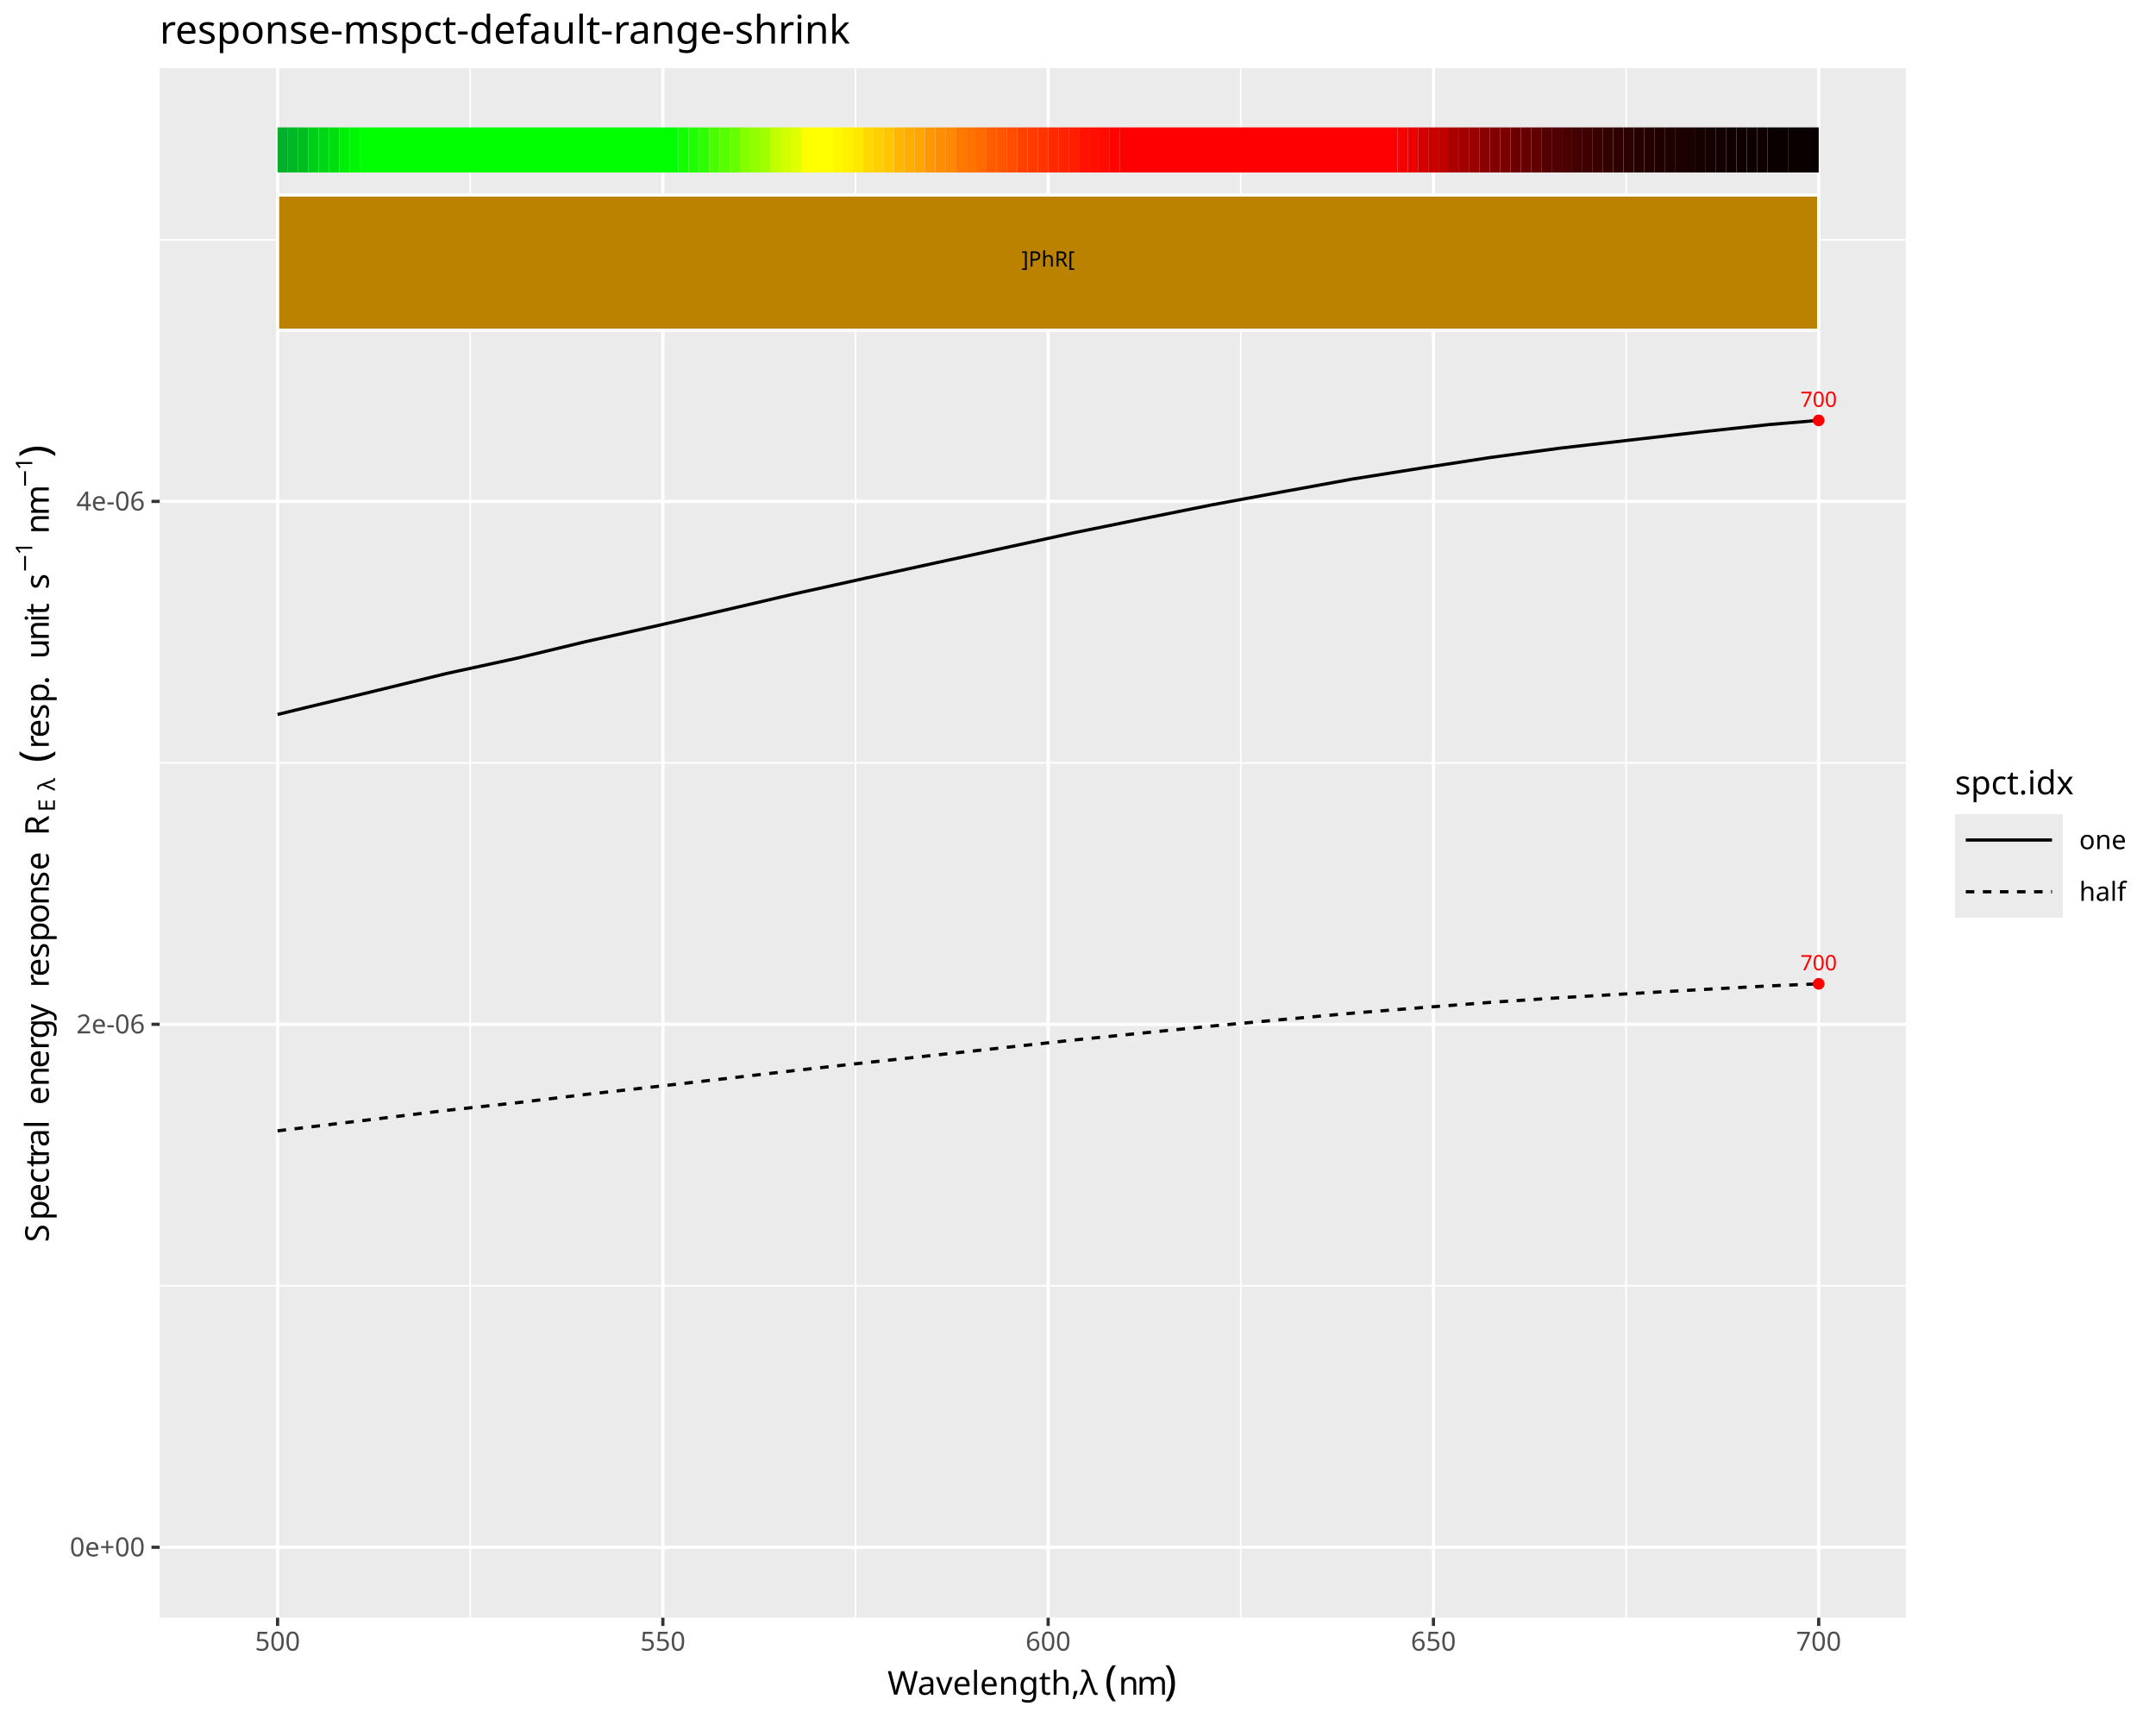
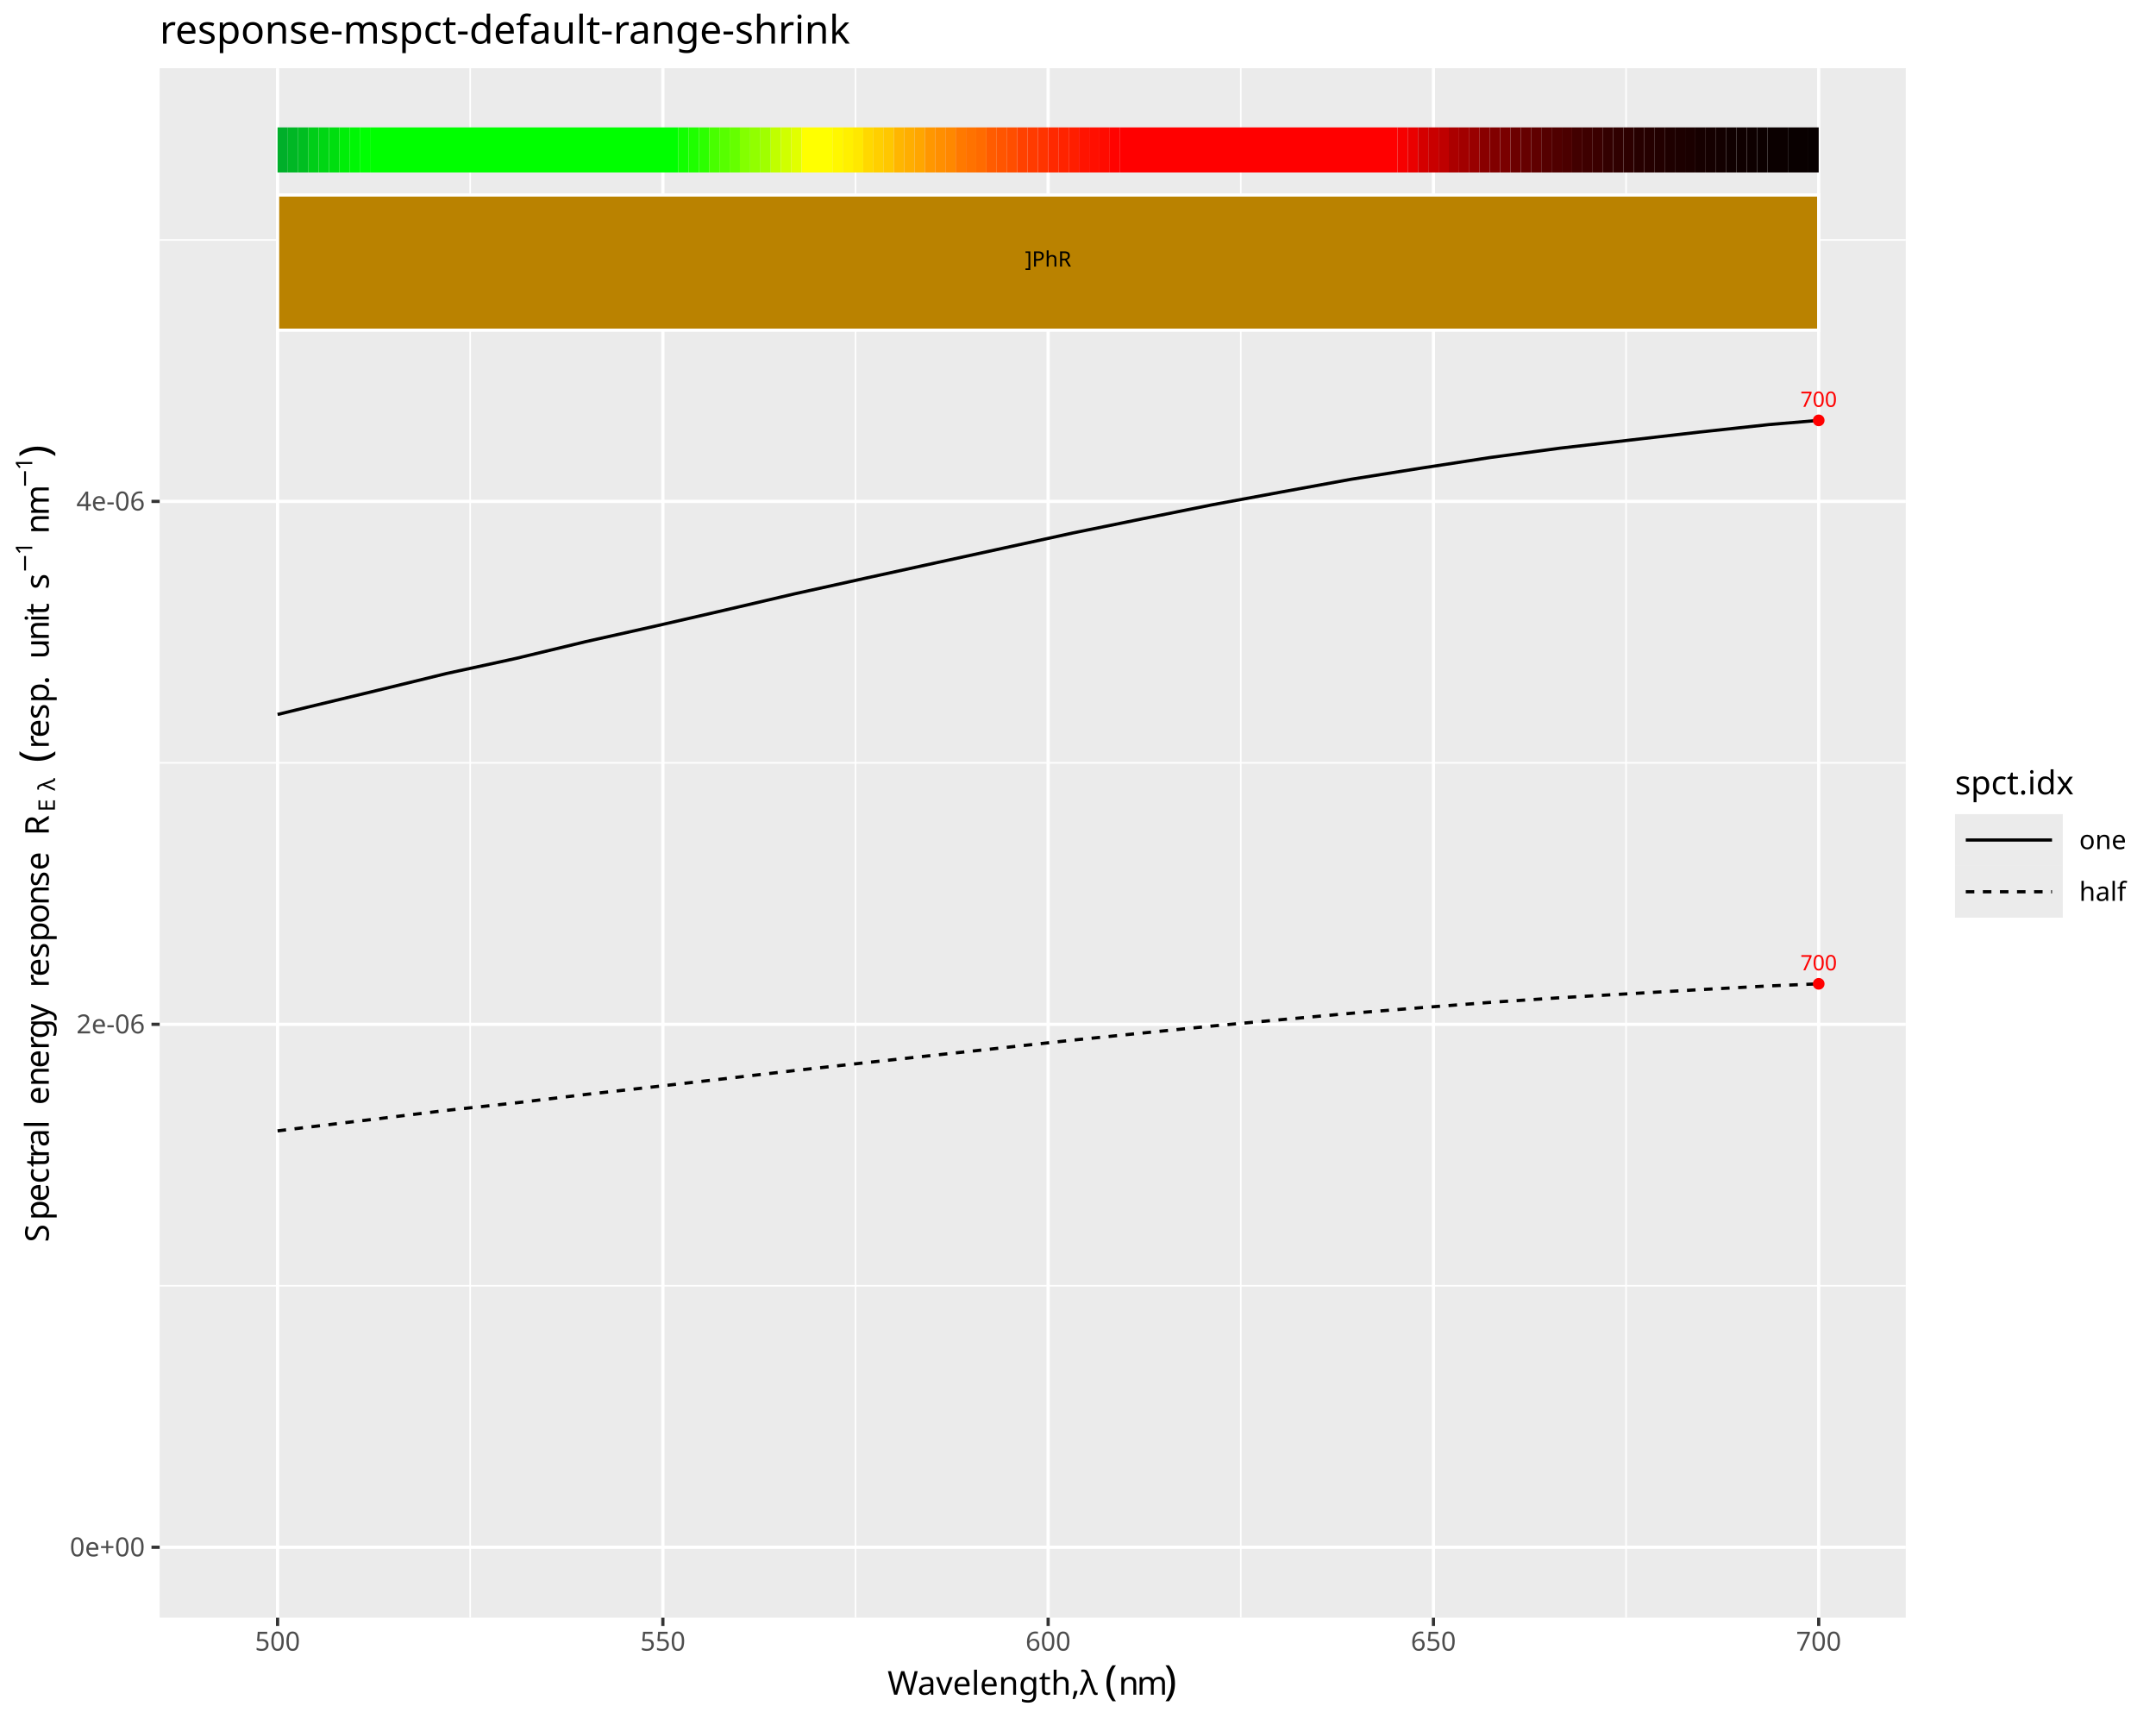
<svg xmlns="http://www.w3.org/2000/svg" class="svglite" data-engine-version="2.0" width="720.00pt" height="576.00pt" viewBox="0 0 720.00 576.00">
  <defs>
    <style type="text/css">
    .svglite line, .svglite polyline, .svglite polygon, .svglite path, .svglite rect, .svglite circle {
      fill: none;
      stroke: #000000;
      stroke-linecap: round;
      stroke-linejoin: round;
      stroke-miterlimit: 10.00;
    }
  </style>
  </defs>
  <rect width="100%" height="100%" style="stroke: none; fill: #FFFFFF;" />
  <defs>
    <clipPath id="cpMC4wMHw3MjAuMDB8MC4wMHw1NzYuMDA=">
      <rect x="0.00" y="0.00" width="720.00" height="576.00" />
    </clipPath>
  </defs>
  <g clip-path="url(#cpMC4wMHw3MjAuMDB8MC4wMHw1NzYuMDA=)">
    <rect x="0.00" y="0.00" width="720.00" height="576.00" style="stroke-width: 1.07; stroke: #FFFFFF; fill: #FFFFFF;" />
  </g>
  <defs>
    <clipPath id="cpNTMuMzN8NjM2LjQ0fDIyLjc4fDU0MC4xNw==">
      <rect x="53.33" y="22.78" width="583.11" height="517.38" />
    </clipPath>
  </defs>
  <g clip-path="url(#cpNTMuMzN8NjM2LjQ0fDIyLjc4fDU0MC4xNw==)">
    <rect x="53.33" y="22.78" width="583.11" height="517.38" style="stroke-width: 1.07; stroke: none; fill: #EBEBEB;" />
    <polyline points="53.33,429.34 636.44,429.34 " style="stroke-width: 0.53; stroke: #FFFFFF; stroke-linecap: butt;" />
    <polyline points="53.33,254.73 636.44,254.73 " style="stroke-width: 0.53; stroke: #FFFFFF; stroke-linecap: butt;" />
    <polyline points="53.33,80.11 636.44,80.11 " style="stroke-width: 0.53; stroke: #FFFFFF; stroke-linecap: butt;" />
    <polyline points="157.03,540.17 157.03,22.78 " style="stroke-width: 0.53; stroke: #FFFFFF; stroke-linecap: butt;" />
    <polyline points="285.70,540.17 285.70,22.78 " style="stroke-width: 0.53; stroke: #FFFFFF; stroke-linecap: butt;" />
    <polyline points="414.36,540.17 414.36,22.78 " style="stroke-width: 0.53; stroke: #FFFFFF; stroke-linecap: butt;" />
    <polyline points="543.03,540.17 543.03,22.78 " style="stroke-width: 0.53; stroke: #FFFFFF; stroke-linecap: butt;" />
    <polyline points="53.33,516.65 636.44,516.65 " style="stroke-width: 1.07; stroke: #FFFFFF; stroke-linecap: butt;" />
    <polyline points="53.33,342.03 636.44,342.03 " style="stroke-width: 1.07; stroke: #FFFFFF; stroke-linecap: butt;" />
    <polyline points="53.33,167.42 636.44,167.42 " style="stroke-width: 1.07; stroke: #FFFFFF; stroke-linecap: butt;" />
    <polyline points="92.70,540.17 92.70,22.78 " style="stroke-width: 1.07; stroke: #FFFFFF; stroke-linecap: butt;" />
    <polyline points="221.37,540.17 221.37,22.78 " style="stroke-width: 1.07; stroke: #FFFFFF; stroke-linecap: butt;" />
    <polyline points="350.03,540.17 350.03,22.78 " style="stroke-width: 1.07; stroke: #FFFFFF; stroke-linecap: butt;" />
    <polyline points="478.70,540.17 478.70,22.78 " style="stroke-width: 1.07; stroke: #FFFFFF; stroke-linecap: butt;" />
    <polyline points="607.36,540.17 607.36,22.78 " style="stroke-width: 1.07; stroke: #FFFFFF; stroke-linecap: butt;" />
    <polyline points="92.70,238.57 102.64,236.15 125.89,230.56 149.13,224.89 172.37,219.84 195.62,214.25 218.86,209.06 242.10,203.72 265.34,198.29 288.59,193.16 311.83,188.09 335.07,183.03 358.32,177.96 381.56,173.23 404.80,168.56 428.05,164.26 451.29,160.02 474.53,156.32 497.77,152.75 521.02,149.64 544.26,146.96 567.50,144.28 590.75,141.77 607.36,140.37 " style="stroke-width: 1.07; stroke-linecap: butt;" />
    <polyline points="92.70,377.61 102.64,376.40 125.89,373.60 149.13,370.77 172.37,368.25 195.62,365.45 218.86,362.85 242.10,360.18 265.34,357.47 288.59,354.90 311.83,352.37 335.07,349.84 358.32,347.31 381.56,344.94 404.80,342.60 428.05,340.46 451.29,338.34 474.53,336.48 497.77,334.70 521.02,333.15 544.26,331.81 567.50,330.46 590.75,329.21 607.36,328.51 " style="stroke-width: 1.07; stroke-dasharray: 2.85,2.85; stroke-linecap: butt;" />
    <text x="607.36" y="135.86" text-anchor="middle" style="font-size: 7.11px; fill: #FF0000; font-family: sans;" textLength="11.87px" lengthAdjust="spacingAndGlyphs">700</text>
    <text x="607.36" y="324.00" text-anchor="middle" style="font-size: 7.11px; fill: #FF0000; font-family: sans;" textLength="11.87px" lengthAdjust="spacingAndGlyphs">700</text>
    <circle cx="607.36" cy="140.37" r="1.95" style="stroke-width: 0.71; stroke: none; fill: #FF0000;" />
    <circle cx="607.36" cy="328.51" r="1.95" style="stroke-width: 0.71; stroke: none; fill: #FF0000;" />
    <rect x="92.70" y="42.54" width="3.43" height="15.05" style="stroke-width: 1.07; stroke: none; stroke-linecap: butt; stroke-linejoin: miter; fill: #00AF2A;" />
    <rect x="96.13" y="42.54" width="3.43" height="15.05" style="stroke-width: 1.07; stroke: none; stroke-linecap: butt; stroke-linejoin: miter; fill: #00B725;" />
    <rect x="99.56" y="42.54" width="3.43" height="15.05" style="stroke-width: 1.07; stroke: none; stroke-linecap: butt; stroke-linejoin: miter; fill: #00BE21;" />
    <rect x="102.99" y="42.54" width="3.43" height="15.05" style="stroke-width: 1.07; stroke: none; stroke-linecap: butt; stroke-linejoin: miter; fill: #00CE18;" />
    <rect x="106.43" y="42.54" width="3.43" height="15.05" style="stroke-width: 1.07; stroke: none; stroke-linecap: butt; stroke-linejoin: miter; fill: #00D614;" />
    <rect x="109.86" y="42.54" width="3.43" height="15.05" style="stroke-width: 1.07; stroke: none; stroke-linecap: butt; stroke-linejoin: miter; fill: #00DE10;" />
    <rect x="113.29" y="42.54" width="3.43" height="15.05" style="stroke-width: 1.07; stroke: none; stroke-linecap: butt; stroke-linejoin: miter; fill: #00EE08;" />
    <rect x="116.72" y="42.54" width="3.43" height="15.05" style="stroke-width: 1.07; stroke: none; stroke-linecap: butt; stroke-linejoin: miter; fill: #00F605;" />
    <rect x="120.15" y="42.54" width="3.43" height="15.05" style="stroke-width: 1.07; stroke: none; stroke-linecap: butt; stroke-linejoin: miter; fill: #00FF02;" />
    <rect x="123.58" y="42.54" width="102.93" height="15.05" style="stroke-width: 1.07; stroke: none; stroke-linecap: butt; stroke-linejoin: miter; fill: #00FF00;" />
    <rect x="226.51" y="42.54" width="3.43" height="15.05" style="stroke-width: 1.07; stroke: none; stroke-linecap: butt; stroke-linejoin: miter; fill: #12FF00;" />
    <rect x="229.94" y="42.54" width="3.43" height="15.05" style="stroke-width: 1.07; stroke: none; stroke-linecap: butt; stroke-linejoin: miter; fill: #1FFF00;" />
    <rect x="233.37" y="42.54" width="3.43" height="15.05" style="stroke-width: 1.07; stroke: none; stroke-linecap: butt; stroke-linejoin: miter; fill: #2CFF00;" />
    <rect x="236.81" y="42.54" width="3.43" height="15.05" style="stroke-width: 1.07; stroke: none; stroke-linecap: butt; stroke-linejoin: miter; fill: #48FF00;" />
    <rect x="240.24" y="42.54" width="3.43" height="15.05" style="stroke-width: 1.07; stroke: none; stroke-linecap: butt; stroke-linejoin: miter; fill: #57FF00;" />
    <rect x="243.67" y="42.54" width="3.43" height="15.05" style="stroke-width: 1.07; stroke: none; stroke-linecap: butt; stroke-linejoin: miter; fill: #65FF00;" />
    <rect x="247.10" y="42.54" width="3.43" height="15.05" style="stroke-width: 1.07; stroke: none; stroke-linecap: butt; stroke-linejoin: miter; fill: #83FF00;" />
    <rect x="250.53" y="42.54" width="3.43" height="15.05" style="stroke-width: 1.07; stroke: none; stroke-linecap: butt; stroke-linejoin: miter; fill: #91FF00;" />
    <rect x="253.96" y="42.54" width="3.43" height="15.05" style="stroke-width: 1.07; stroke: none; stroke-linecap: butt; stroke-linejoin: miter; fill: #A0FF00;" />
    <rect x="257.39" y="42.54" width="3.43" height="15.05" style="stroke-width: 1.07; stroke: none; stroke-linecap: butt; stroke-linejoin: miter; fill: #C0FF00;" />
    <rect x="260.82" y="42.54" width="3.43" height="15.05" style="stroke-width: 1.07; stroke: none; stroke-linecap: butt; stroke-linejoin: miter; fill: #D0FF00;" />
    <rect x="264.25" y="42.54" width="3.43" height="15.05" style="stroke-width: 1.07; stroke: none; stroke-linecap: butt; stroke-linejoin: miter; fill: #E1FF00;" />
    <rect x="267.69" y="42.54" width="10.29" height="15.05" style="stroke-width: 1.07; stroke: none; stroke-linecap: butt; stroke-linejoin: miter; fill: #FFFF00;" />
    <rect x="277.98" y="42.54" width="3.43" height="15.05" style="stroke-width: 1.07; stroke: none; stroke-linecap: butt; stroke-linejoin: miter; fill: #FFF700;" />
    <rect x="281.41" y="42.54" width="3.43" height="15.05" style="stroke-width: 1.07; stroke: none; stroke-linecap: butt; stroke-linejoin: miter; fill: #FFF000;" />
    <rect x="284.84" y="42.54" width="3.43" height="15.05" style="stroke-width: 1.07; stroke: none; stroke-linecap: butt; stroke-linejoin: miter; fill: #FFE800;" />
    <rect x="288.27" y="42.54" width="3.43" height="15.05" style="stroke-width: 1.07; stroke: none; stroke-linecap: butt; stroke-linejoin: miter; fill: #FFD800;" />
    <rect x="291.70" y="42.54" width="3.43" height="15.05" style="stroke-width: 1.07; stroke: none; stroke-linecap: butt; stroke-linejoin: miter; fill: #FFCF00;" />
    <rect x="295.13" y="42.54" width="3.43" height="15.05" style="stroke-width: 1.07; stroke: none; stroke-linecap: butt; stroke-linejoin: miter; fill: #FFC700;" />
    <rect x="298.57" y="42.54" width="3.43" height="15.05" style="stroke-width: 1.07; stroke: none; stroke-linecap: butt; stroke-linejoin: miter; fill: #FFB600;" />
    <rect x="302.00" y="42.54" width="3.43" height="15.05" style="stroke-width: 1.07; stroke: none; stroke-linecap: butt; stroke-linejoin: miter; fill: #FFAE00;" />
    <rect x="305.43" y="42.54" width="3.43" height="15.05" style="stroke-width: 1.07; stroke: none; stroke-linecap: butt; stroke-linejoin: miter; fill: #FFA600;" />
    <rect x="308.86" y="42.54" width="3.43" height="15.05" style="stroke-width: 1.07; stroke: none; stroke-linecap: butt; stroke-linejoin: miter; fill: #FF9700;" />
    <rect x="312.29" y="42.54" width="3.43" height="15.05" style="stroke-width: 1.07; stroke: none; stroke-linecap: butt; stroke-linejoin: miter; fill: #FF8F00;" />
    <rect x="315.72" y="42.54" width="3.43" height="15.05" style="stroke-width: 1.07; stroke: none; stroke-linecap: butt; stroke-linejoin: miter; fill: #FF8800;" />
    <rect x="319.15" y="42.54" width="3.43" height="15.05" style="stroke-width: 1.07; stroke: none; stroke-linecap: butt; stroke-linejoin: miter; fill: #FF7900;" />
    <rect x="322.58" y="42.54" width="3.43" height="15.05" style="stroke-width: 1.07; stroke: none; stroke-linecap: butt; stroke-linejoin: miter; fill: #FF7200;" />
    <rect x="326.01" y="42.54" width="3.43" height="15.05" style="stroke-width: 1.07; stroke: none; stroke-linecap: butt; stroke-linejoin: miter; fill: #FF6B00;" />
    <rect x="329.44" y="42.54" width="3.43" height="15.05" style="stroke-width: 1.07; stroke: none; stroke-linecap: butt; stroke-linejoin: miter; fill: #FF5C00;" />
    <rect x="332.88" y="42.54" width="3.43" height="15.05" style="stroke-width: 1.07; stroke: none; stroke-linecap: butt; stroke-linejoin: miter; fill: #FF5500;" />
    <rect x="336.31" y="42.54" width="3.43" height="15.05" style="stroke-width: 1.07; stroke: none; stroke-linecap: butt; stroke-linejoin: miter; fill: #FF4E00;" />
    <rect x="339.74" y="42.54" width="3.43" height="15.05" style="stroke-width: 1.07; stroke: none; stroke-linecap: butt; stroke-linejoin: miter; fill: #FF4100;" />
    <rect x="343.17" y="42.54" width="3.43" height="15.05" style="stroke-width: 1.07; stroke: none; stroke-linecap: butt; stroke-linejoin: miter; fill: #FF3B00;" />
    <rect x="346.60" y="42.54" width="3.43" height="15.05" style="stroke-width: 1.07; stroke: none; stroke-linecap: butt; stroke-linejoin: miter; fill: #FF3400;" />
    <rect x="350.03" y="42.54" width="3.43" height="15.05" style="stroke-width: 1.07; stroke: none; stroke-linecap: butt; stroke-linejoin: miter; fill: #FF2900;" />
    <rect x="353.46" y="42.54" width="3.43" height="15.05" style="stroke-width: 1.07; stroke: none; stroke-linecap: butt; stroke-linejoin: miter; fill: #FF2300;" />
    <rect x="356.89" y="42.54" width="3.43" height="15.05" style="stroke-width: 1.07; stroke: none; stroke-linecap: butt; stroke-linejoin: miter; fill: #FF1E00;" />
    <rect x="360.32" y="42.54" width="3.43" height="15.05" style="stroke-width: 1.07; stroke: none; stroke-linecap: butt; stroke-linejoin: miter; fill: #FF1300;" />
    <rect x="363.76" y="42.54" width="3.43" height="15.05" style="stroke-width: 1.07; stroke: none; stroke-linecap: butt; stroke-linejoin: miter; fill: #FF0F00;" />
    <rect x="367.19" y="42.54" width="3.43" height="15.05" style="stroke-width: 1.07; stroke: none; stroke-linecap: butt; stroke-linejoin: miter; fill: #FF0B00;" />
    <rect x="370.62" y="42.54" width="3.43" height="15.05" style="stroke-width: 1.07; stroke: none; stroke-linecap: butt; stroke-linejoin: miter; fill: #FF0300;" />
    <rect x="374.05" y="42.54" width="92.64" height="15.05" style="stroke-width: 1.07; stroke: none; stroke-linecap: butt; stroke-linejoin: miter; fill: #FF0000;" />
    <rect x="466.69" y="42.54" width="3.43" height="15.05" style="stroke-width: 1.07; stroke: none; stroke-linecap: butt; stroke-linejoin: miter; fill: #F60000;" />
    <rect x="470.12" y="42.54" width="3.43" height="15.05" style="stroke-width: 1.07; stroke: none; stroke-linecap: butt; stroke-linejoin: miter; fill: #EA0000;" />
    <rect x="473.55" y="42.54" width="3.43" height="15.05" style="stroke-width: 1.07; stroke: none; stroke-linecap: butt; stroke-linejoin: miter; fill: #D40000;" />
    <rect x="476.98" y="42.54" width="3.43" height="15.05" style="stroke-width: 1.07; stroke: none; stroke-linecap: butt; stroke-linejoin: miter; fill: #C90000;" />
    <rect x="480.41" y="42.54" width="3.43" height="15.05" style="stroke-width: 1.07; stroke: none; stroke-linecap: butt; stroke-linejoin: miter; fill: #BF0000;" />
    <rect x="483.84" y="42.54" width="3.43" height="15.05" style="stroke-width: 1.07; stroke: none; stroke-linecap: butt; stroke-linejoin: miter; fill: #AB0000;" />
    <rect x="487.27" y="42.54" width="3.43" height="15.05" style="stroke-width: 1.07; stroke: none; stroke-linecap: butt; stroke-linejoin: miter; fill: #A20000;" />
    <rect x="490.70" y="42.54" width="3.43" height="15.05" style="stroke-width: 1.07; stroke: none; stroke-linecap: butt; stroke-linejoin: miter; fill: #990000;" />
    <rect x="494.14" y="42.54" width="3.43" height="15.05" style="stroke-width: 1.07; stroke: none; stroke-linecap: butt; stroke-linejoin: miter; fill: #890000;" />
    <rect x="497.57" y="42.54" width="3.43" height="15.05" style="stroke-width: 1.07; stroke: none; stroke-linecap: butt; stroke-linejoin: miter; fill: #810000;" />
    <rect x="501.00" y="42.54" width="3.43" height="15.05" style="stroke-width: 1.07; stroke: none; stroke-linecap: butt; stroke-linejoin: miter; fill: #7A0000;" />
    <rect x="504.43" y="42.54" width="3.43" height="15.05" style="stroke-width: 1.07; stroke: none; stroke-linecap: butt; stroke-linejoin: miter; fill: #6C0000;" />
    <rect x="507.86" y="42.54" width="3.43" height="15.05" style="stroke-width: 1.07; stroke: none; stroke-linecap: butt; stroke-linejoin: miter; fill: #660000;" />
    <rect x="511.29" y="42.54" width="3.43" height="15.05" style="stroke-width: 1.07; stroke: none; stroke-linecap: butt; stroke-linejoin: miter; fill: #600000;" />
    <rect x="514.72" y="42.54" width="3.43" height="15.05" style="stroke-width: 1.07; stroke: none; stroke-linecap: butt; stroke-linejoin: miter; fill: #550000;" />
    <rect x="518.15" y="42.54" width="3.43" height="15.05" style="stroke-width: 1.07; stroke: none; stroke-linecap: butt; stroke-linejoin: miter; fill: #500000;" />
    <rect x="521.58" y="42.54" width="3.43" height="15.05" style="stroke-width: 1.07; stroke: none; stroke-linecap: butt; stroke-linejoin: miter; fill: #4B0000;" />
    <rect x="525.02" y="42.54" width="3.43" height="15.05" style="stroke-width: 1.07; stroke: none; stroke-linecap: butt; stroke-linejoin: miter; fill: #420000;" />
    <rect x="528.45" y="42.54" width="3.43" height="15.05" style="stroke-width: 1.07; stroke: none; stroke-linecap: butt; stroke-linejoin: miter; fill: #3E0000;" />
    <rect x="531.88" y="42.54" width="3.43" height="15.05" style="stroke-width: 1.07; stroke: none; stroke-linecap: butt; stroke-linejoin: miter; fill: #3A0000;" />
    <rect x="535.31" y="42.54" width="3.43" height="15.05" style="stroke-width: 1.07; stroke: none; stroke-linecap: butt; stroke-linejoin: miter; fill: #330000;" />
    <rect x="538.74" y="42.54" width="3.43" height="15.05" style="stroke-width: 1.07; stroke: none; stroke-linecap: butt; stroke-linejoin: miter; fill: #300000;" />
    <rect x="542.17" y="42.54" width="3.43" height="15.05" style="stroke-width: 1.07; stroke: none; stroke-linecap: butt; stroke-linejoin: miter; fill: #2D0000;" />
    <rect x="545.60" y="42.54" width="3.43" height="15.05" style="stroke-width: 1.07; stroke: none; stroke-linecap: butt; stroke-linejoin: miter; fill: #270000;" />
    <rect x="549.03" y="42.54" width="3.43" height="15.05" style="stroke-width: 1.07; stroke: none; stroke-linecap: butt; stroke-linejoin: miter; fill: #250000;" />
    <rect x="552.46" y="42.54" width="3.43" height="15.05" style="stroke-width: 1.07; stroke: none; stroke-linecap: butt; stroke-linejoin: miter; fill: #220000;" />
    <rect x="555.90" y="42.54" width="3.43" height="15.05" style="stroke-width: 1.07; stroke: none; stroke-linecap: butt; stroke-linejoin: miter; fill: #1E0000;" />
    <rect x="559.33" y="42.54" width="3.43" height="15.05" style="stroke-width: 1.07; stroke: none; stroke-linecap: butt; stroke-linejoin: miter; fill: #1C0000;" />
    <rect x="562.76" y="42.54" width="3.43" height="15.05" style="stroke-width: 1.07; stroke: none; stroke-linecap: butt; stroke-linejoin: miter; fill: #1A0000;" />
    <rect x="566.19" y="42.54" width="3.43" height="15.05" style="stroke-width: 1.07; stroke: none; stroke-linecap: butt; stroke-linejoin: miter; fill: #160000;" />
    <rect x="569.62" y="42.54" width="3.43" height="15.05" style="stroke-width: 1.07; stroke: none; stroke-linecap: butt; stroke-linejoin: miter; fill: #150000;" />
    <rect x="573.05" y="42.54" width="3.43" height="15.05" style="stroke-width: 1.07; stroke: none; stroke-linecap: butt; stroke-linejoin: miter; fill: #130000;" />
    <rect x="576.48" y="42.54" width="3.43" height="15.05" style="stroke-width: 1.07; stroke: none; stroke-linecap: butt; stroke-linejoin: miter; fill: #100000;" />
    <rect x="579.91" y="42.54" width="3.43" height="15.05" style="stroke-width: 1.07; stroke: none; stroke-linecap: butt; stroke-linejoin: miter; fill: #0F0000;" />
    <rect x="583.34" y="42.54" width="3.43" height="15.05" style="stroke-width: 1.07; stroke: none; stroke-linecap: butt; stroke-linejoin: miter; fill: #0E0000;" />
    <rect x="586.77" y="42.54" width="3.43" height="15.05" style="stroke-width: 1.07; stroke: none; stroke-linecap: butt; stroke-linejoin: miter; fill: #0C0000;" />
    <rect x="590.21" y="42.54" width="6.86" height="15.05" style="stroke-width: 1.07; stroke: none; stroke-linecap: butt; stroke-linejoin: miter; fill: #0B0000;" />
    <rect x="597.07" y="42.54" width="6.86" height="15.05" style="stroke-width: 1.07; stroke: none; stroke-linecap: butt; stroke-linejoin: miter; fill: #090000;" />
    <rect x="603.93" y="42.54" width="3.43" height="15.05" style="stroke-width: 1.07; stroke: none; stroke-linecap: butt; stroke-linejoin: miter; fill: #080000;" />
-     <rect x="92.70" y="65.11" width="514.66" height="45.15" style="stroke-width: 1.07; stroke: #FFFFFF; stroke-linecap: butt; stroke-linejoin: miter; fill: #BB8200;" />
-     <text x="350.03" y="89.01" text-anchor="middle" style="font-size: 7.11px; font-family: sans;" textLength="17.79px" lengthAdjust="spacingAndGlyphs">]PhR[</text>
+     <rect x="92.70" y="65.11" width="514.66" height="45.15" style="stroke-width: 1.07; stroke: #FFFFFF; stroke-linecap: butt; stroke-linejoin: miter; fill: #BA8200;" />
+     <text x="350.03" y="89.01" text-anchor="middle" style="font-size: 7.11px; font-family: sans;" textLength="15.82px" lengthAdjust="spacingAndGlyphs">]PhR</text>
  </g>
  <g clip-path="url(#cpMC4wMHw3MjAuMDB8MC4wMHw1NzYuMDA=)">
    <text x="48.40" y="519.68" text-anchor="end" style="font-size: 8.80px; fill: #4D4D4D; font-family: sans;" textLength="24.72px" lengthAdjust="spacingAndGlyphs">0e+00</text>
    <text x="48.40" y="345.06" text-anchor="end" style="font-size: 8.80px; fill: #4D4D4D; font-family: sans;" textLength="22.51px" lengthAdjust="spacingAndGlyphs">2e-06</text>
    <text x="48.40" y="170.45" text-anchor="end" style="font-size: 8.80px; fill: #4D4D4D; font-family: sans;" textLength="22.51px" lengthAdjust="spacingAndGlyphs">4e-06</text>
    <polyline points="50.59,516.65 53.33,516.65 " style="stroke-width: 1.07; stroke: #333333; stroke-linecap: butt;" />
    <polyline points="50.59,342.03 53.33,342.03 " style="stroke-width: 1.07; stroke: #333333; stroke-linecap: butt;" />
    <polyline points="50.59,167.42 53.33,167.42 " style="stroke-width: 1.07; stroke: #333333; stroke-linecap: butt;" />
    <polyline points="92.70,542.91 92.70,540.17 " style="stroke-width: 1.07; stroke: #333333; stroke-linecap: butt;" />
    <polyline points="221.37,542.91 221.37,540.17 " style="stroke-width: 1.07; stroke: #333333; stroke-linecap: butt;" />
    <polyline points="350.03,542.91 350.03,540.17 " style="stroke-width: 1.07; stroke: #333333; stroke-linecap: butt;" />
    <polyline points="478.70,542.91 478.70,540.17 " style="stroke-width: 1.07; stroke: #333333; stroke-linecap: butt;" />
    <polyline points="607.36,542.91 607.36,540.17 " style="stroke-width: 1.07; stroke: #333333; stroke-linecap: butt;" />
    <text x="92.70" y="551.16" text-anchor="middle" style="font-size: 8.80px; fill: #4D4D4D; font-family: sans;" textLength="14.68px" lengthAdjust="spacingAndGlyphs">500</text>
    <text x="221.37" y="551.16" text-anchor="middle" style="font-size: 8.80px; fill: #4D4D4D; font-family: sans;" textLength="14.68px" lengthAdjust="spacingAndGlyphs">550</text>
    <text x="350.03" y="551.16" text-anchor="middle" style="font-size: 8.80px; fill: #4D4D4D; font-family: sans;" textLength="14.68px" lengthAdjust="spacingAndGlyphs">600</text>
    <text x="478.70" y="551.16" text-anchor="middle" style="font-size: 8.80px; fill: #4D4D4D; font-family: sans;" textLength="14.68px" lengthAdjust="spacingAndGlyphs">650</text>
    <text x="607.36" y="551.16" text-anchor="middle" style="font-size: 8.80px; fill: #4D4D4D; font-family: sans;" textLength="14.68px" lengthAdjust="spacingAndGlyphs">700</text>
    <text x="296.39" y="565.89" style="font-size: 11.00px; font-family: sans;" textLength="64.20px" lengthAdjust="spacingAndGlyphs">Wavelength, </text>
    <text x="360.59" y="565.89" style="font-size: 11.00px; font-family: sans;" textLength="5.60px" lengthAdjust="spacingAndGlyphs">λ</text>
    <text x="366.20" y="565.89" style="font-size: 11.00px; font-family: sans;" textLength="2.75px" lengthAdjust="spacingAndGlyphs"> </text>
    <text x="368.95" y="565.89" style="font-size: 13.75px; font-family: sans;" textLength="4.58px" lengthAdjust="spacingAndGlyphs">(</text>
    <text x="373.53" y="565.89" style="font-size: 11.00px; font-family: sans;" textLength="6.12px" lengthAdjust="spacingAndGlyphs">n</text>
    <text x="379.64" y="565.89" style="font-size: 11.00px; font-family: sans;" textLength="9.17px" lengthAdjust="spacingAndGlyphs">m</text>
    <text x="388.81" y="565.89" style="font-size: 13.75px; font-family: sans;" textLength="4.57px" lengthAdjust="spacingAndGlyphs">)</text>
    <text transform="translate(16.30,414.79) rotate(-90)" style="font-size: 11.00px; font-family: sans;" textLength="7.34px" lengthAdjust="spacingAndGlyphs">S</text>
    <text transform="translate(16.30,407.46) rotate(-90)" style="font-size: 11.00px; font-family: sans;" textLength="6.12px" lengthAdjust="spacingAndGlyphs">p</text>
    <text transform="translate(16.30,401.34) rotate(-90)" style="font-size: 11.00px; font-family: sans;" textLength="6.12px" lengthAdjust="spacingAndGlyphs">e</text>
    <text transform="translate(16.30,395.22) rotate(-90)" style="font-size: 11.00px; font-family: sans;" textLength="5.50px" lengthAdjust="spacingAndGlyphs">c</text>
    <text transform="translate(16.30,389.71) rotate(-90)" style="font-size: 11.00px; font-family: sans;" textLength="3.06px" lengthAdjust="spacingAndGlyphs">t</text>
    <text transform="translate(16.30,386.66) rotate(-90)" style="font-size: 11.00px; font-family: sans;" textLength="3.66px" lengthAdjust="spacingAndGlyphs">r</text>
    <text transform="translate(16.30,383.00) rotate(-90)" style="font-size: 11.00px; font-family: sans;" textLength="6.12px" lengthAdjust="spacingAndGlyphs">a</text>
    <text transform="translate(16.30,376.88) rotate(-90)" style="font-size: 11.00px; font-family: sans;" textLength="2.44px" lengthAdjust="spacingAndGlyphs">l</text>
    <text transform="translate(16.30,374.44) rotate(-90)" style="font-size: 11.00px; font-family: sans;" textLength="2.75px" lengthAdjust="spacingAndGlyphs"> </text>
    <text transform="translate(16.30,371.68) rotate(-90)" style="font-size: 11.00px; font-family: sans;" textLength="2.75px" lengthAdjust="spacingAndGlyphs"> </text>
    <text transform="translate(16.30,368.93) rotate(-90)" style="font-size: 11.00px; font-family: sans;" textLength="6.12px" lengthAdjust="spacingAndGlyphs">e</text>
    <text transform="translate(16.30,362.81) rotate(-90)" style="font-size: 11.00px; font-family: sans;" textLength="6.12px" lengthAdjust="spacingAndGlyphs">n</text>
    <text transform="translate(16.30,356.69) rotate(-90)" style="font-size: 11.00px; font-family: sans;" textLength="6.12px" lengthAdjust="spacingAndGlyphs">e</text>
    <text transform="translate(16.30,350.58) rotate(-90)" style="font-size: 11.00px; font-family: sans;" textLength="3.66px" lengthAdjust="spacingAndGlyphs">r</text>
    <text transform="translate(16.30,346.91) rotate(-90)" style="font-size: 11.00px; font-family: sans;" textLength="6.12px" lengthAdjust="spacingAndGlyphs">g</text>
    <text transform="translate(16.30,340.80) rotate(-90)" style="font-size: 11.00px; font-family: sans;" textLength="5.50px" lengthAdjust="spacingAndGlyphs">y</text>
    <text transform="translate(16.30,335.29) rotate(-90)" style="font-size: 11.00px; font-family: sans;" textLength="2.75px" lengthAdjust="spacingAndGlyphs"> </text>
    <text transform="translate(16.30,332.54) rotate(-90)" style="font-size: 11.00px; font-family: sans;" textLength="2.75px" lengthAdjust="spacingAndGlyphs"> </text>
    <text transform="translate(16.30,329.79) rotate(-90)" style="font-size: 11.00px; font-family: sans;" textLength="3.66px" lengthAdjust="spacingAndGlyphs">r</text>
    <text transform="translate(16.30,326.12) rotate(-90)" style="font-size: 11.00px; font-family: sans;" textLength="6.12px" lengthAdjust="spacingAndGlyphs">e</text>
    <text transform="translate(16.30,320.01) rotate(-90)" style="font-size: 11.00px; font-family: sans;" textLength="5.50px" lengthAdjust="spacingAndGlyphs">s</text>
    <text transform="translate(16.30,314.50) rotate(-90)" style="font-size: 11.00px; font-family: sans;" textLength="6.12px" lengthAdjust="spacingAndGlyphs">p</text>
    <text transform="translate(16.30,308.38) rotate(-90)" style="font-size: 11.00px; font-family: sans;" textLength="6.12px" lengthAdjust="spacingAndGlyphs">o</text>
    <text transform="translate(16.30,302.26) rotate(-90)" style="font-size: 11.00px; font-family: sans;" textLength="6.12px" lengthAdjust="spacingAndGlyphs">n</text>
    <text transform="translate(16.30,296.15) rotate(-90)" style="font-size: 11.00px; font-family: sans;" textLength="5.50px" lengthAdjust="spacingAndGlyphs">s</text>
    <text transform="translate(16.30,290.64) rotate(-90)" style="font-size: 11.00px; font-family: sans;" textLength="6.12px" lengthAdjust="spacingAndGlyphs">e</text>
    <text transform="translate(16.30,284.52) rotate(-90)" style="font-size: 11.00px; font-family: sans;" textLength="2.75px" lengthAdjust="spacingAndGlyphs"> </text>
    <text transform="translate(16.30,281.77) rotate(-90)" style="font-size: 11.00px; font-family: sans;" textLength="2.75px" lengthAdjust="spacingAndGlyphs"> </text>
    <text transform="translate(16.30,279.02) rotate(-90)" style="font-size: 11.00px; font-family: sans;" textLength="7.95px" lengthAdjust="spacingAndGlyphs">R</text>
    <text transform="translate(18.34,271.07) rotate(-90)" style="font-size: 7.70px; font-family: sans;" textLength="5.14px" lengthAdjust="spacingAndGlyphs">E</text>
    <text transform="translate(18.34,265.94) rotate(-90)" style="font-size: 7.70px; font-family: sans;" textLength="1.93px" lengthAdjust="spacingAndGlyphs"> </text>
    <text transform="translate(18.34,264.01) rotate(-90)" style="font-size: 7.70px; font-family: sans;" textLength="3.92px" lengthAdjust="spacingAndGlyphs">λ</text>
    <text transform="translate(16.30,260.09) rotate(-90)" style="font-size: 11.00px; font-family: sans;" textLength="2.75px" lengthAdjust="spacingAndGlyphs"> </text>
    <text transform="translate(16.30,257.33) rotate(-90)" style="font-size: 11.00px; font-family: sans;" textLength="2.75px" lengthAdjust="spacingAndGlyphs"> </text>
    <text transform="translate(16.30,254.58) rotate(-90)" style="font-size: 13.75px; font-family: sans;" textLength="4.58px" lengthAdjust="spacingAndGlyphs">(</text>
    <text transform="translate(16.30,250.00) rotate(-90)" style="font-size: 11.00px; font-family: sans;" textLength="3.66px" lengthAdjust="spacingAndGlyphs">r</text>
    <text transform="translate(16.30,246.34) rotate(-90)" style="font-size: 11.00px; font-family: sans;" textLength="6.12px" lengthAdjust="spacingAndGlyphs">e</text>
    <text transform="translate(16.30,240.22) rotate(-90)" style="font-size: 11.00px; font-family: sans;" textLength="5.50px" lengthAdjust="spacingAndGlyphs">s</text>
    <text transform="translate(16.30,234.72) rotate(-90)" style="font-size: 11.00px; font-family: sans;" textLength="6.12px" lengthAdjust="spacingAndGlyphs">p</text>
    <text transform="translate(16.30,228.60) rotate(-90)" style="font-size: 11.00px; font-family: sans;" textLength="3.06px" lengthAdjust="spacingAndGlyphs">.</text>
    <text transform="translate(16.30,225.54) rotate(-90)" style="font-size: 11.00px; font-family: sans;" textLength="2.75px" lengthAdjust="spacingAndGlyphs"> </text>
    <text transform="translate(16.30,222.79) rotate(-90)" style="font-size: 11.00px; font-family: sans;" textLength="2.75px" lengthAdjust="spacingAndGlyphs"> </text>
    <text transform="translate(16.30,220.04) rotate(-90)" style="font-size: 11.00px; font-family: sans;" textLength="6.12px" lengthAdjust="spacingAndGlyphs">u</text>
    <text transform="translate(16.30,213.92) rotate(-90)" style="font-size: 11.00px; font-family: sans;" textLength="6.12px" lengthAdjust="spacingAndGlyphs">n</text>
    <text transform="translate(16.30,207.80) rotate(-90)" style="font-size: 11.00px; font-family: sans;" textLength="2.44px" lengthAdjust="spacingAndGlyphs">i</text>
    <text transform="translate(16.30,205.36) rotate(-90)" style="font-size: 11.00px; font-family: sans;" textLength="3.06px" lengthAdjust="spacingAndGlyphs">t</text>
    <text transform="translate(16.30,202.30) rotate(-90)" style="font-size: 11.00px; font-family: sans;" textLength="2.75px" lengthAdjust="spacingAndGlyphs"> </text>
    <text transform="translate(16.30,199.55) rotate(-90)" style="font-size: 11.00px; font-family: sans;" textLength="2.75px" lengthAdjust="spacingAndGlyphs"> </text>
    <text transform="translate(16.30,196.80) rotate(-90)" style="font-size: 11.00px; font-family: sans;" textLength="5.50px" lengthAdjust="spacingAndGlyphs">s</text>
    <text transform="translate(10.78,191.30) rotate(-90)" style="font-size: 7.70px; font-family: sans;" textLength="5.98px" lengthAdjust="spacingAndGlyphs">−</text>
    <text transform="translate(10.78,185.31) rotate(-90)" style="font-size: 7.70px; font-family: sans;" textLength="4.28px" lengthAdjust="spacingAndGlyphs">1</text>
    <text transform="translate(16.30,181.03) rotate(-90)" style="font-size: 11.00px; font-family: sans;" textLength="2.75px" lengthAdjust="spacingAndGlyphs"> </text>
    <text transform="translate(16.30,178.28) rotate(-90)" style="font-size: 11.00px; font-family: sans;" textLength="6.12px" lengthAdjust="spacingAndGlyphs">n</text>
    <text transform="translate(16.30,172.16) rotate(-90)" style="font-size: 11.00px; font-family: sans;" textLength="9.17px" lengthAdjust="spacingAndGlyphs">m</text>
    <text transform="translate(10.78,162.99) rotate(-90)" style="font-size: 7.70px; font-family: sans;" textLength="5.98px" lengthAdjust="spacingAndGlyphs">−</text>
    <text transform="translate(10.78,157.01) rotate(-90)" style="font-size: 7.70px; font-family: sans;" textLength="4.28px" lengthAdjust="spacingAndGlyphs">1</text>
    <text transform="translate(16.30,152.73) rotate(-90)" style="font-size: 13.75px; font-family: sans;" textLength="4.57px" lengthAdjust="spacingAndGlyphs">)</text>
    <rect x="647.40" y="251.05" width="67.12" height="60.85" style="stroke-width: 1.07; stroke: none; fill: #FFFFFF;" />
    <text x="652.88" y="265.24" style="font-size: 11.00px; font-family: sans;" textLength="37.30px" lengthAdjust="spacingAndGlyphs">spct.idx</text>
    <rect x="652.88" y="271.86" width="36.00" height="17.28" style="stroke-width: 1.07; stroke: none; fill: #EBEBEB;" />
    <line x1="656.48" y1="280.50" x2="685.28" y2="280.50" style="stroke-width: 1.07; stroke-linecap: butt;" />
    <rect x="652.88" y="289.14" width="36.00" height="17.28" style="stroke-width: 1.07; stroke: none; fill: #EBEBEB;" />
    <line x1="656.48" y1="297.78" x2="685.28" y2="297.78" style="stroke-width: 1.07; stroke-dasharray: 2.85,2.85; stroke-linecap: butt;" />
    <text x="694.36" y="283.53" style="font-size: 8.80px; font-family: sans;" textLength="14.68px" lengthAdjust="spacingAndGlyphs">one</text>
    <text x="694.36" y="300.81" style="font-size: 8.80px; font-family: sans;" textLength="14.19px" lengthAdjust="spacingAndGlyphs">half</text>
    <text x="53.33" y="14.56" style="font-size: 13.20px; font-family: sans;" textLength="215.73px" lengthAdjust="spacingAndGlyphs">response-mspct-default-range-shrink</text>
  </g>
</svg>
